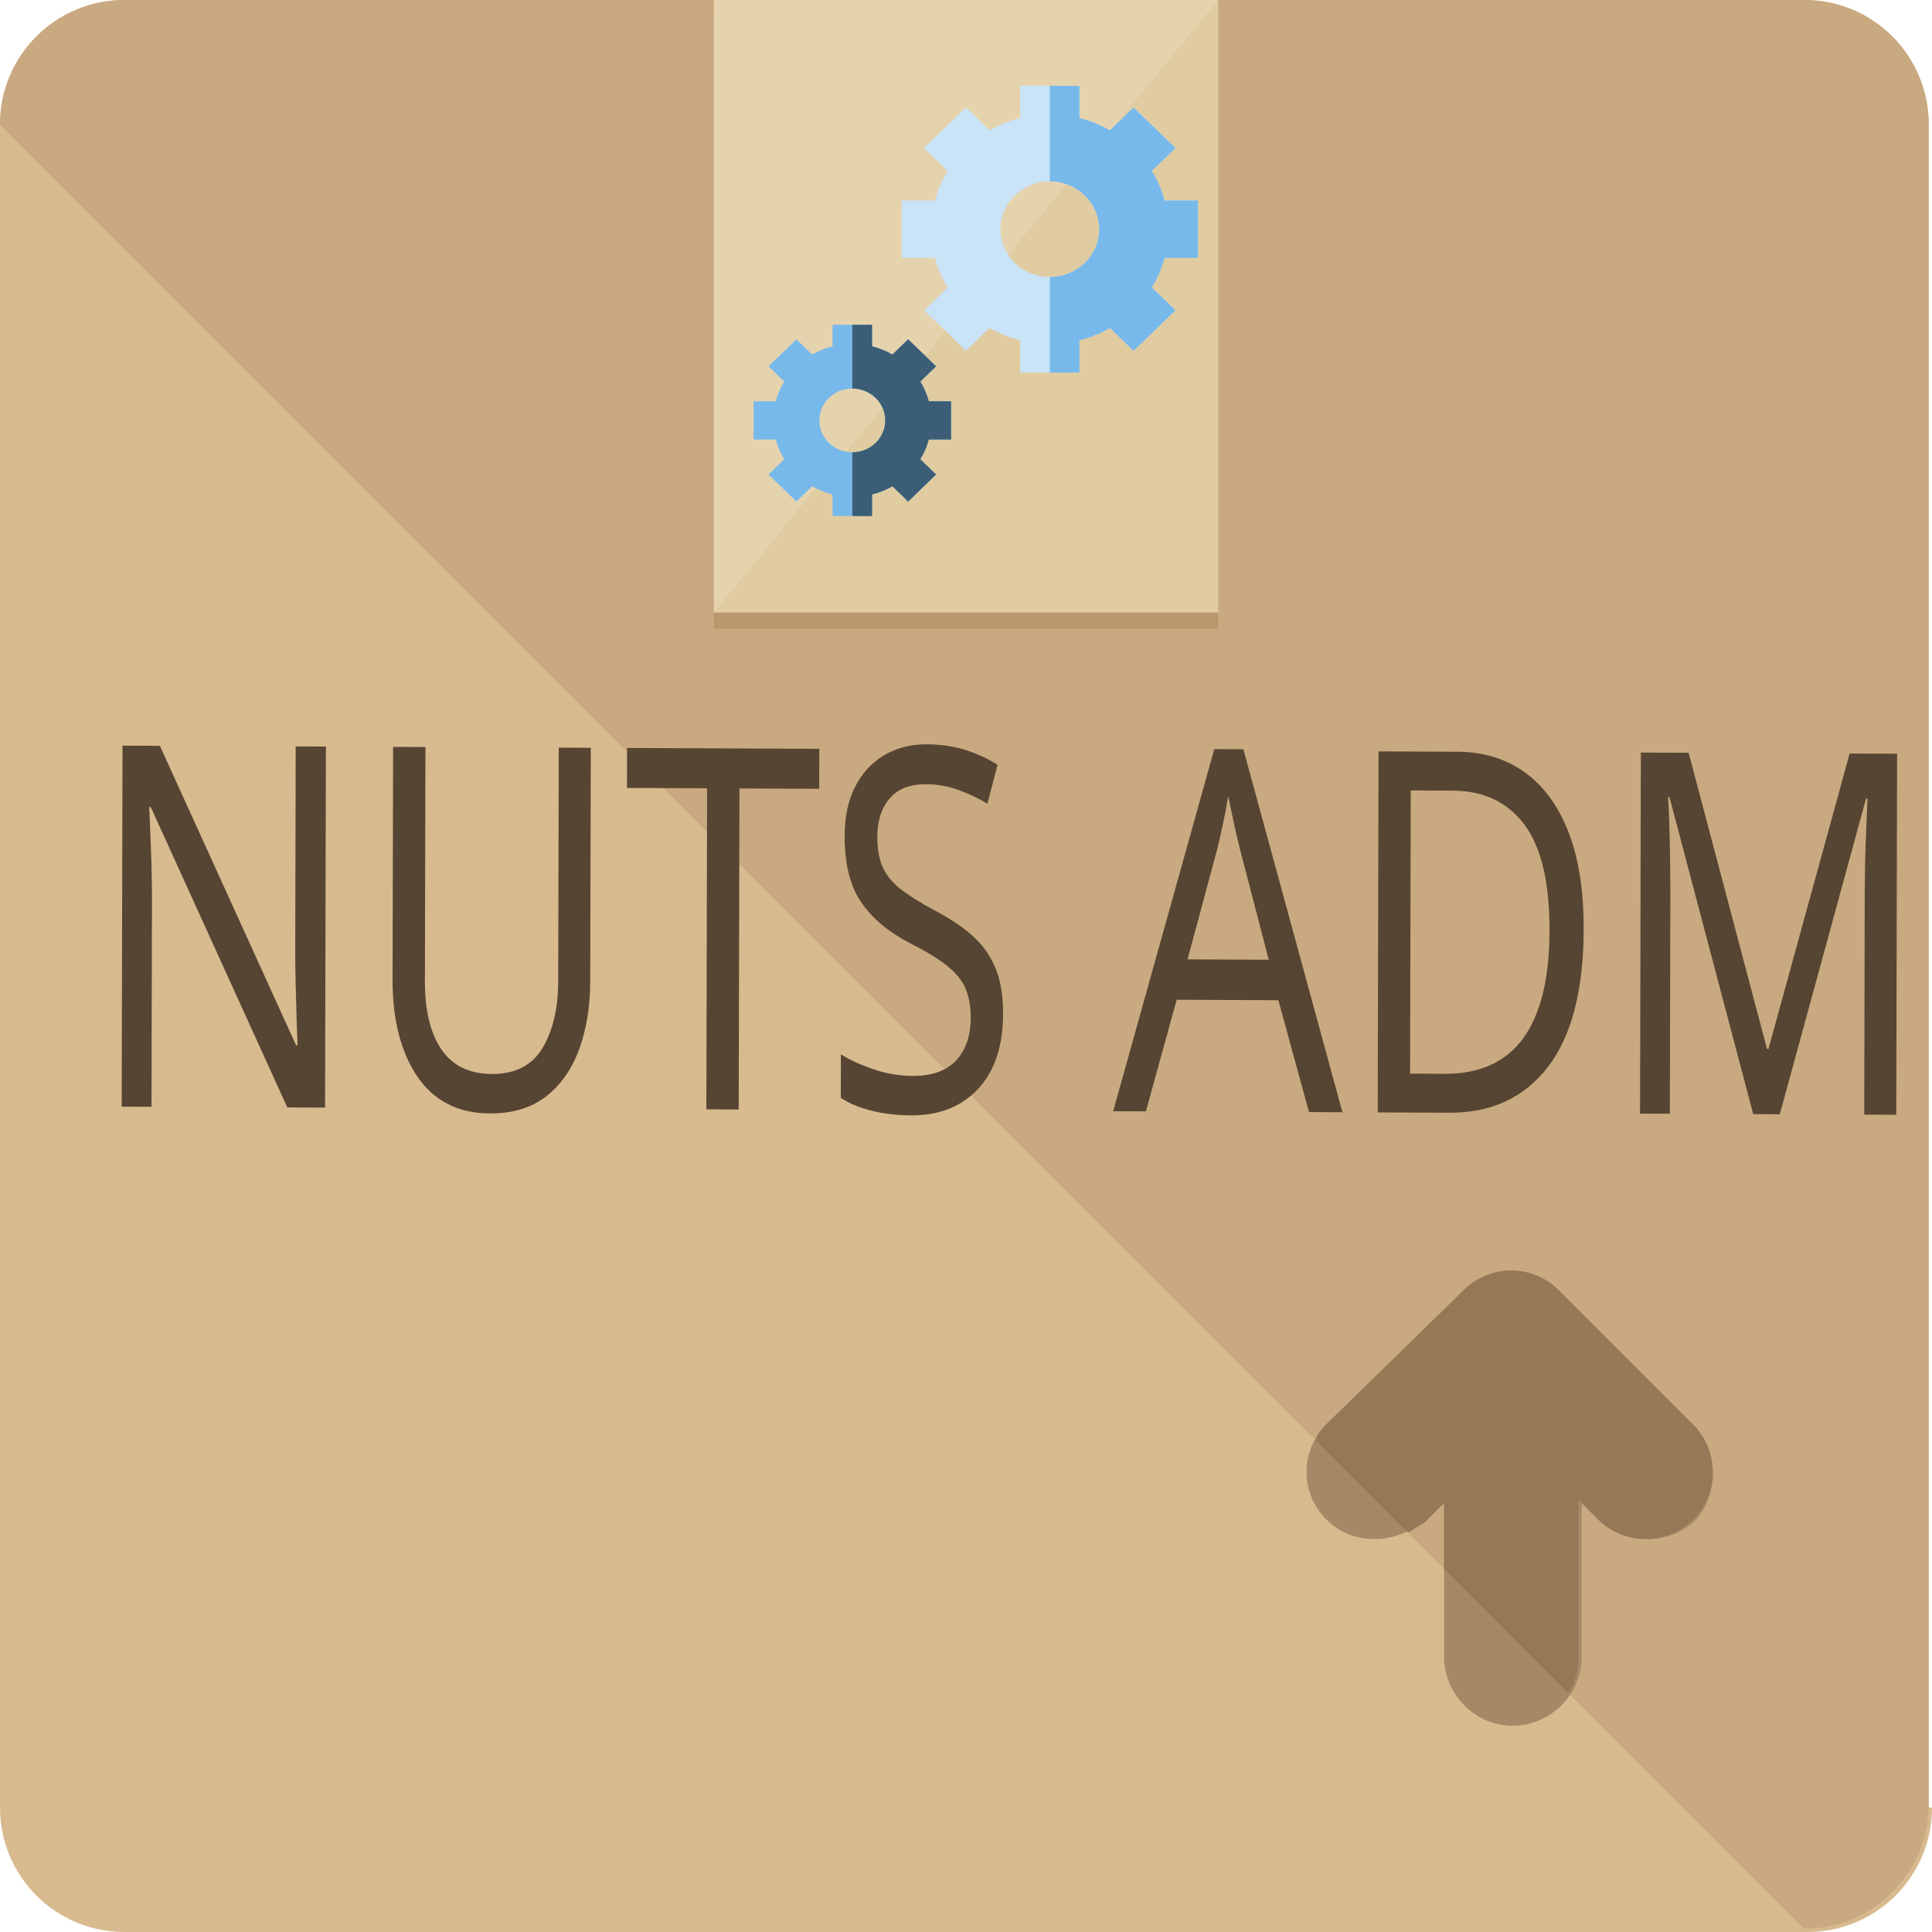
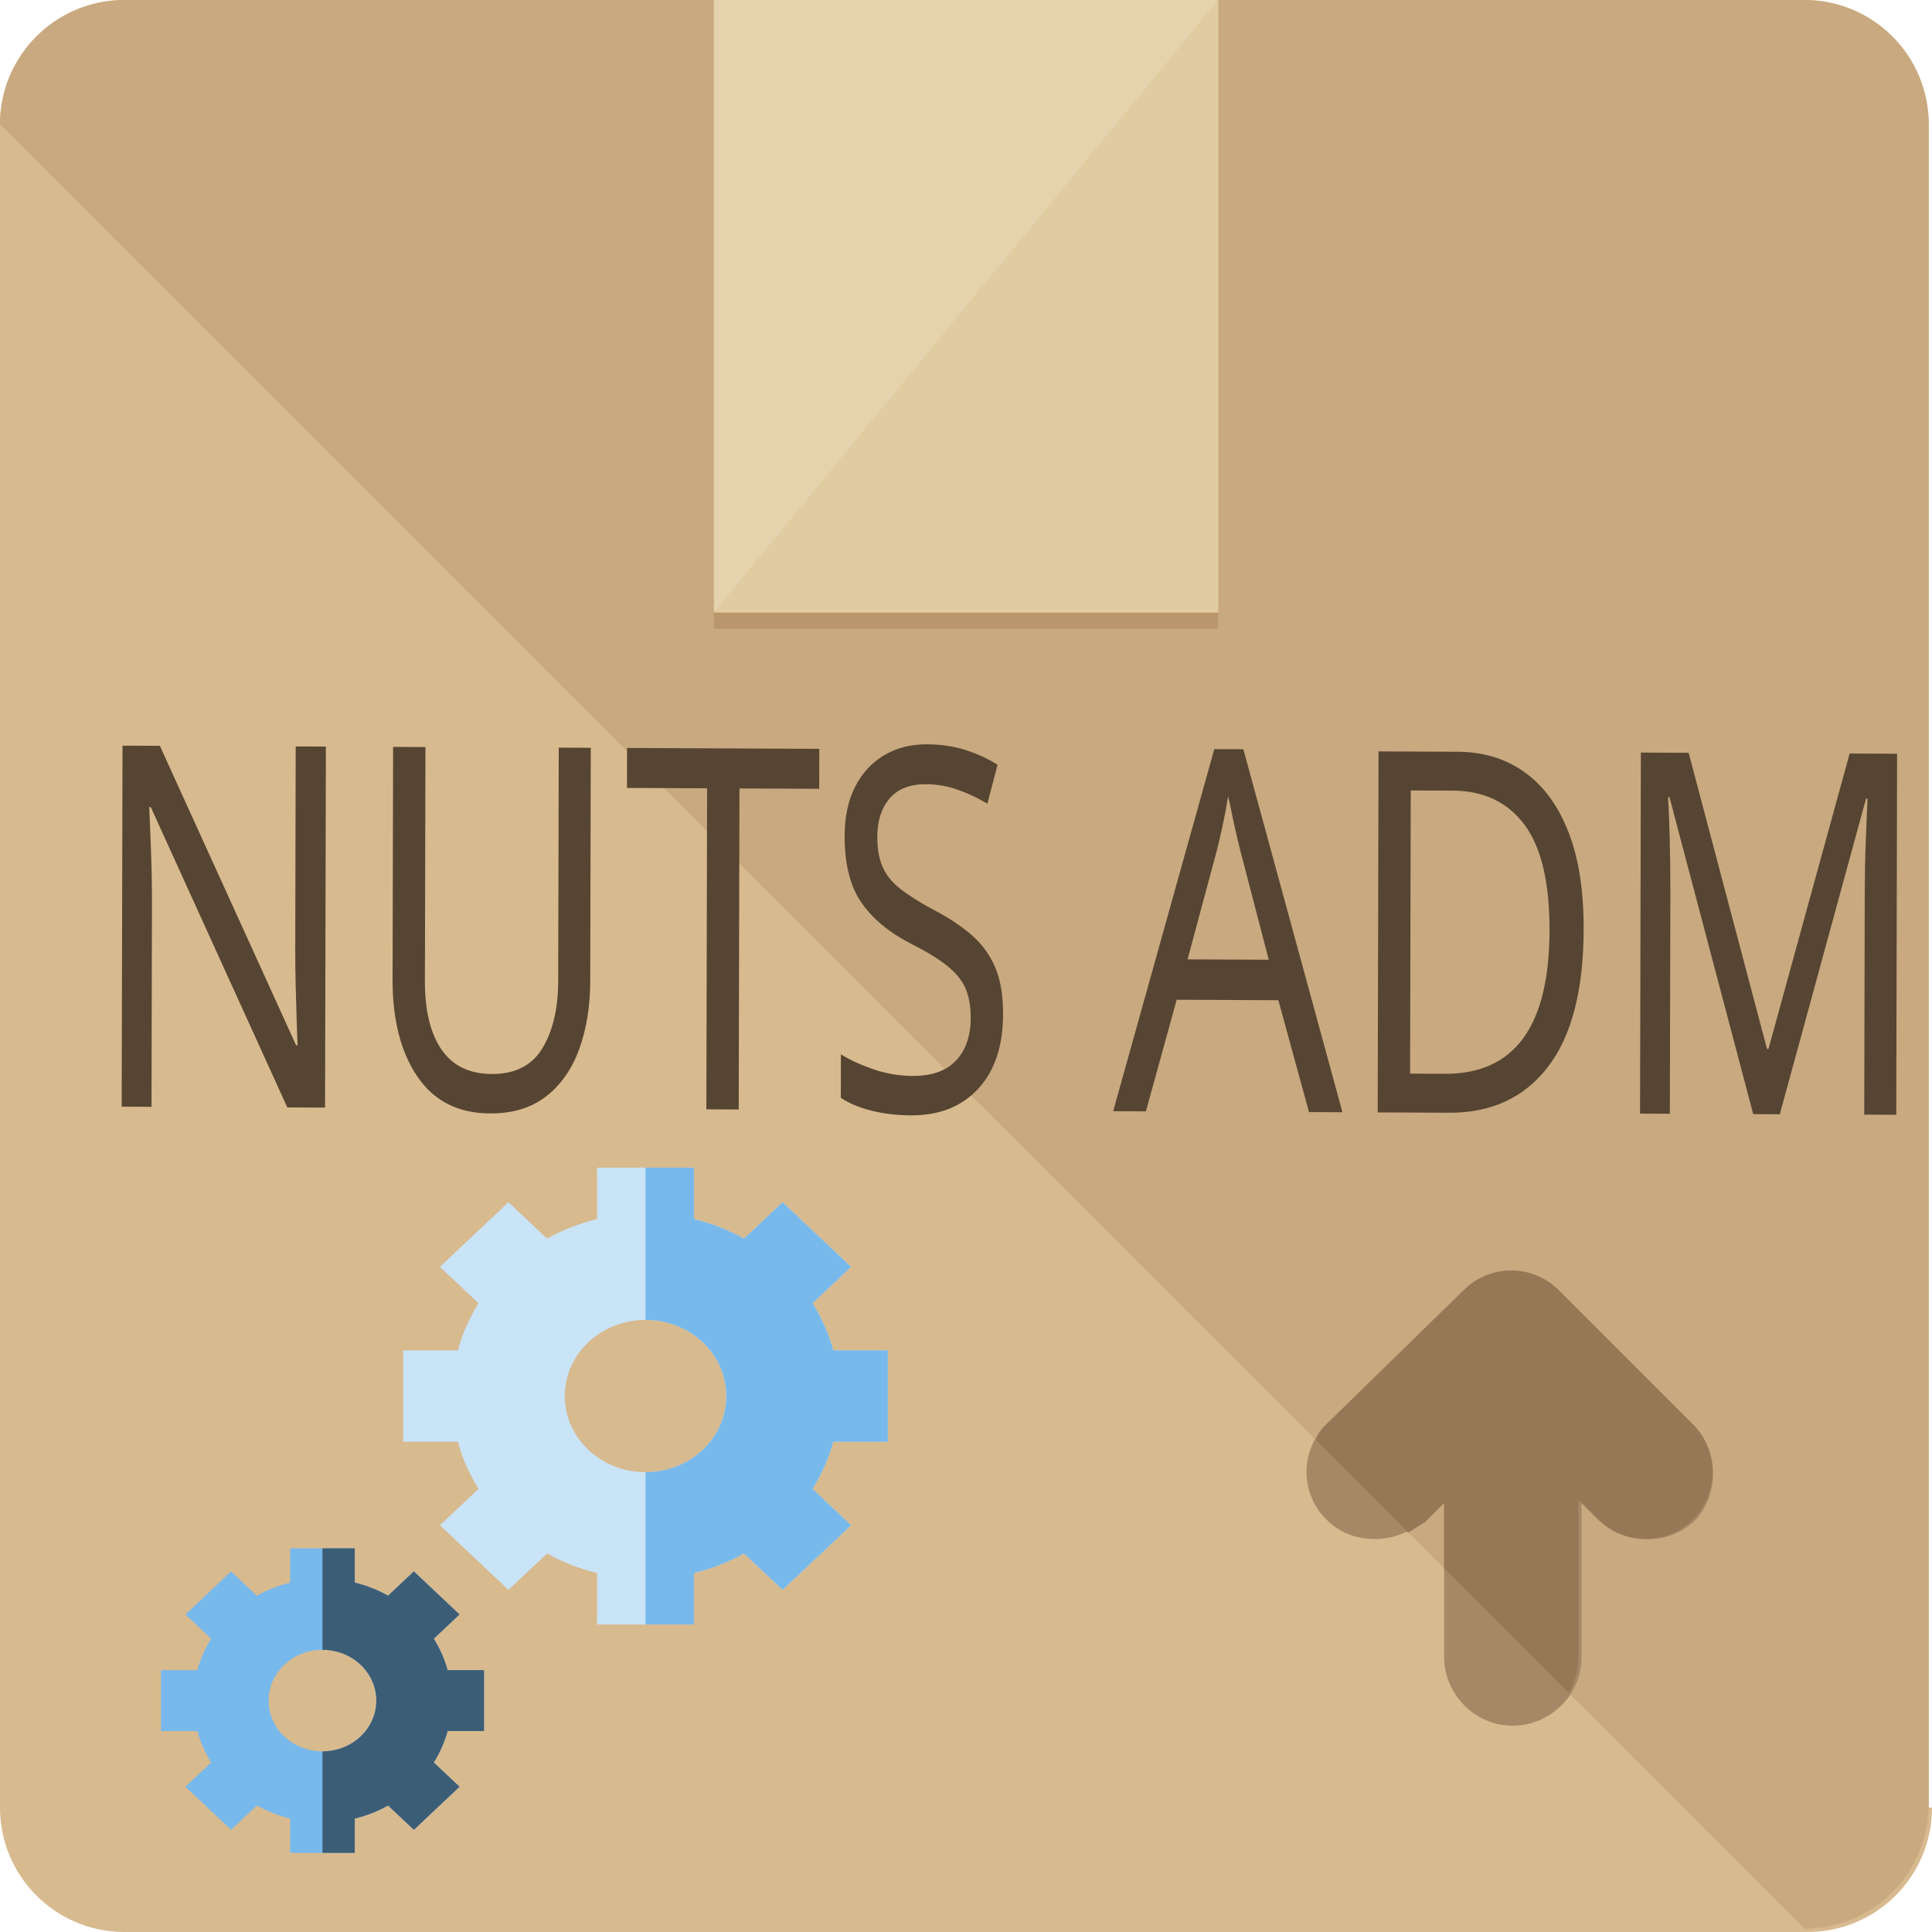
<svg xmlns="http://www.w3.org/2000/svg" version="1.1" id="Layer_1" x="0px" y="0px" viewBox="0 0 472 472" style="enable-background:new 0 0 472 472;" xml:space="preserve">
  <defs id="defs61" />
  <path style="fill:#D8BA8F;" d="M472,441.6c0,16.8-13.6,30.4-30.4,30.4H30.4C13.6,472,0,458.4,0,441.6V30.4C0,13.6,13.6,0,30.4,0  h410.4c16.8,0,30.4,13.6,30.4,30.4v411.2H472z" id="path2" />
  <path style="fill:#C9A97F;" d="M0,30.4C0,13.6,13.6,0,30.4,0h410.4c16.8,0,30.4,13.6,30.4,30.4v410.4c0,16.8-13.6,30.4-30.4,30.4" id="path4" />
  <rect x="174.4" y="4" style="fill:#BA966C;" width="123.2" height="149.6" id="rect6" />
  <rect x="174.4" style="fill:#E5D3AE;" width="123.2" height="149.6" id="rect8" />
  <polyline style="fill:#E0CCA0;" points="174.4,149.6 297.6,149.6 297.6,0 " id="polyline16" />
  <path style="fill:#A58967;" d="M413.6,348l-32.8-32.8c-6.4-6.4-16.8-6.4-23.2,0L324,348c-6.4,6.4-6.4,16.8,0,23.2  c3.2,3.2,7.2,4.8,12,4.8c4,0,8.8-1.6,12-4.8l4.8-4.8v38.4c0,8.8,7.2,16.8,16.8,16.8c8.8,0,16.8-7.2,16.8-16.8v-38.4l4.8,4.8  c6.4,6.4,16.8,6.4,23.2,0C420,364.8,420,354.4,413.6,348z" id="path24" />
  <path style="fill:#967857;" d="M380.8,315.2c-6.4-6.4-16.8-6.4-23.2,0L324,348c-0.8,0.8-2.4,2.4-2.4,4l22.4,22.4  c1.6-0.8,2.4-1.6,4-2.4l4.8-4.8v16l30.4,30.4c1.6-2.4,2.4-5.6,2.4-8.8v-38.4l4.8,4.8c6.4,6.4,16.8,6.4,23.2,0  c6.4-6.4,6.4-16.8,0-23.2L380.8,315.2z" id="path26" />
  <g id="g28">
</g>
  <g id="g30">
</g>
  <g id="g32">
</g>
  <g id="g34">
</g>
  <g id="g36">
</g>
  <g id="g38">
</g>
  <g id="g40">
</g>
  <g id="g42">
</g>
  <g id="g44">
</g>
  <g id="g46">
</g>
  <g id="g48">
</g>
  <g id="g50">
</g>
  <g id="g52">
</g>
  <g id="g54">
</g>
  <g id="g56">
</g>
  <text xml:space="preserve" style="font-style:normal;font-variant:normal;font-weight:bold;font-stretch:normal;font-size:104.143px;line-height:1.25;font-family:'Serto Batnan';-inkscape-font-specification:'Serto Batnan, Bold';font-variant-ligatures:normal;font-variant-caps:normal;font-variant-numeric:normal;font-variant-east-asian:normal;letter-spacing:0px;word-spacing:0px;fill:#564532;fill-opacity:1;stroke:none;stroke-width:1.58" x="25.892" y="227.822" id="text885" transform="matrix(0.8430579,0.0038509,-0.00273704,1.186146,0,0)">
    <tspan id="tspan883" x="25.892" y="227.822" style="font-style:normal;font-variant:normal;font-weight:normal;font-stretch:normal;font-size:104.143px;font-family:Impact;-inkscape-font-specification:'Impact, Normal';font-variant-ligatures:normal;font-variant-caps:normal;font-variant-numeric:normal;font-variant-east-asian:normal;fill:#564532;fill-opacity:1;stroke-width:1.58">NUTS ADMIN</tspan>
  </text>
  <g id="g6" transform="matrix(0.3631281,0,0,0.3158428,303.0156,148.6933)" />
  <g id="g8" transform="matrix(0.3631281,0,0,0.3158428,303.0156,148.6933)" />
  <g id="g10" transform="matrix(0.3631281,0,0,0.3158428,303.0156,148.6933)" />
  <g id="g12" transform="matrix(0.3631281,0,0,0.3158428,303.0156,148.6933)" />
  <g id="g14" transform="matrix(0.3631281,0,0,0.3158428,303.0156,148.6933)" />
  <g id="g16" transform="matrix(0.3631281,0,0,0.3158428,303.0156,148.6933)" />
  <g id="g18" transform="matrix(0.3631281,0,0,0.3158428,303.0156,148.6933)" />
  <g id="g20" transform="matrix(0.3631281,0,0,0.3158428,303.0156,148.6933)" />
  <g id="g22" transform="matrix(0.3631281,0,0,0.3158428,303.0156,148.6933)" />
  <g id="g24" transform="matrix(0.3631281,0,0,0.3158428,303.0156,148.6933)" />
  <g id="g26" transform="matrix(0.3631281,0,0,0.3158428,303.0156,148.6933)" />
  <g id="g28-7" transform="matrix(0.3631281,0,0,0.3158428,303.0156,148.6933)" />
  <g id="g30-5" transform="matrix(0.3631281,0,0,0.3158428,303.0156,148.6933)" />
  <g id="g32-3" transform="matrix(0.3631281,0,0,0.3158428,303.0156,148.6933)" />
  <g id="g34-5" transform="matrix(0.3631281,0,0,0.3158428,303.0156,148.6933)" />
-   <path style="fill:#78b9eb;stroke-width:0.209" d="m 224.847,93.219 3.846,-3.724 -6.823,-6.606 -3.846,3.723 c -1.536,-0.879 -3.206,-1.561 -4.977,-2.002 v -5.26 h -9.65 l 2e-4,5.26 c -1.771,0.442 -3.441,1.124 -4.977,2.002 l -3.846,-3.724 -6.823,6.607 3.846,3.723 c -0.908,1.487 -1.612,3.104 -2.068,4.819 h -5.433 v 9.343 l 5.433,-2.1e-4 c 0.456,1.715 1.16,3.332 2.067,4.819 l -3.846,3.724 6.823,6.606 3.846,-3.724 c 1.536,0.879 3.206,1.561 4.977,2.002 l 2e-4,5.261 h 9.649 v -5.261 c 1.771,-0.441 3.441,-1.123 4.977,-2.002 l 3.846,3.724 6.823,-6.606 -3.846,-3.723 c 0.908,-1.487 1.612,-3.104 2.068,-4.819 l 5.433,-4.1e-4 v -9.342 h -5.433 c -0.455,-1.715 -1.16,-3.332 -2.068,-4.819 z M 208.222,110.496 c -4.442,0 -8.042,-3.486 -8.042,-7.787 0,-4.301 3.6,-7.787 8.042,-7.787 4.441,0 8.042,3.486 8.042,7.787 0,4.301 -3.6,7.787 -8.042,7.787 z" id="path2-3" />
-   <path style="fill:#3c5d76;stroke-width:0.209" d="m 232.348,107.381 v -9.342 h -5.433 c -0.456,-1.715 -1.16,-3.332 -2.068,-4.819 l 3.846,-3.724 -6.823,-6.606 -3.846,3.723 c -1.536,-0.879 -3.206,-1.561 -4.977,-2.002 v -5.26 h -4.825 v 15.572 c 2.2e-4,0 2.2e-4,0 4.3e-4,0 4.441,0 8.042,3.486 8.042,7.787 0,4.301 -3.6,7.787 -8.042,7.787 -2.1e-4,0 -2.1e-4,0 -4.3e-4,0 v 15.573 h 4.825 v -5.261 c 1.771,-0.441 3.441,-1.123 4.977,-2.002 l 3.846,3.724 6.823,-6.606 -3.846,-3.723 c 0.908,-1.487 1.612,-3.104 2.068,-4.819 z" id="path4-7" />
-   <path style="fill:#c9e3f7;stroke-width:0.209" d="m 292.661,62.998 2.2e-4,-14.015 -8.149,-1.99e-4 c -0.684,-2.572 -1.736,-4.999 -3.098,-7.23 l 5.765,-5.582 -10.235,-9.911 -5.765,5.582 c -2.304,-1.318 -4.811,-2.337 -7.468,-2.999 v -7.891 h -14.476 v 7.89 c -2.656,0.662 -5.164,1.681 -7.467,3 l -5.766,-5.582 -10.236,9.911 5.766,5.582 c -1.362,2.231 -2.414,4.658 -3.098,7.23 h -8.149 v 14.016 h 8.149 c 0.683,2.572 1.736,5 3.098,7.23 l -5.765,5.582 10.236,9.911 5.765,-5.582 c 2.304,1.318 4.811,2.338 7.467,3 v 7.89 h 14.476 v -7.889 c 2.656,-0.662 5.164,-1.681 7.468,-3 l 5.765,5.582 10.236,-9.911 -5.765,-5.582 c 1.362,-2.231 2.414,-4.659 3.098,-7.231 z m -36.188,4.672 c -6.662,0 -12.063,-5.229 -12.063,-11.68 0,-6.451 5.401,-11.68 12.063,-11.68 6.662,0 12.063,5.229 12.063,11.68 0,6.451 -5.401,11.68 -12.063,11.68 z" id="path6" />
-   <path style="fill:#78b9eb;stroke-width:0.209" d="m 292.661,62.998 2.2e-4,-14.015 -8.149,-1.99e-4 c -0.684,-2.572 -1.736,-4.999 -3.098,-7.23 l 5.765,-5.582 -10.235,-9.911 -5.765,5.582 c -2.304,-1.318 -4.811,-2.337 -7.468,-2.999 v -7.891 h -7.238 v 23.359 c 6.662,0 12.063,5.229 12.063,11.68 0,6.451 -5.401,11.68 -12.063,11.68 v 23.358 h 7.237 v -7.889 c 2.656,-0.662 5.164,-1.681 7.468,-3 l 5.765,5.582 10.236,-9.911 -5.765,-5.582 c 1.362,-2.231 2.414,-4.659 3.098,-7.231 z" id="path8" />
+   <path style="fill:#78b9eb;stroke-width:0.337" d="m 105.974,400.353 6.291,-5.93 -11.161,-10.521 -6.291,5.93 c -2.513,-1.399 -5.245,-2.486 -8.142,-3.189 v -8.377 H 70.887 l 3.31e-4,8.377 c -2.897,0.704 -5.629,1.789 -8.142,3.189 l -6.291,-5.931 -11.161,10.522 6.292,5.93 c -1.485,2.369 -2.637,4.944 -3.382,7.675 h -8.887 v 14.879 l 8.888,-3.2e-4 c 0.745,2.731 1.897,5.306 3.382,7.675 l -6.291,5.931 11.161,10.521 6.292,-5.931 c 2.512,1.399 5.244,2.486 8.141,3.188 l 3.31e-4,8.378 h 15.784 v -8.378 c 2.897,-0.703 5.629,-1.789 8.142,-3.188 l 6.292,5.93 11.161,-10.521 -6.291,-5.93 c 1.485,-2.368 2.637,-4.944 3.382,-7.675 l 8.887,-6.5e-4 v -14.879 h -8.887 c -0.745,-2.731 -1.897,-5.307 -3.382,-7.675 z M 78.78,427.867 c -7.266,0 -13.155,-5.552 -13.155,-12.401 0,-6.849 5.89,-12.401 13.155,-12.401 7.265,0 13.155,5.552 13.155,12.401 0,6.849 -5.89,12.401 -13.155,12.401 z" id="path2-3" />
+   <path style="fill:#3c5d76;stroke-width:0.337" d="m 118.244,422.906 v -14.879 h -8.887 c -0.745,-2.731 -1.898,-5.306 -3.382,-7.675 l 6.291,-5.93 -11.161,-10.521 -6.291,5.93 c -2.513,-1.399 -5.245,-2.486 -8.142,-3.189 v -8.377 h -7.893 v 24.8 c 3.58e-4,0 3.58e-4,0 7.03e-4,0 7.265,0 13.155,5.552 13.155,12.401 0,6.849 -5.89,12.401 -13.155,12.401 -3.45e-4,0 -3.45e-4,0 -7.03e-4,0 v 24.801 h 7.892 v -8.378 c 2.897,-0.703 5.629,-1.789 8.142,-3.188 l 6.292,5.93 11.161,-10.521 -6.291,-5.93 c 1.485,-2.368 2.637,-4.944 3.382,-7.675 z" id="path4-7" />
+   <path style="fill:#c9e3f7;stroke-width:0.337" d="m 216.903,352.224 3.6e-4,-22.321 -13.33,-3.2e-4 c -1.119,-4.096 -2.84,-7.962 -5.067,-11.514 l 9.431,-8.89 -16.743,-15.783 -9.431,8.89 c -3.769,-2.099 -7.87,-3.723 -12.216,-4.777 v -12.566 h -23.679 v 12.566 c -4.345,1.054 -8.447,2.678 -12.215,4.777 l -9.432,-8.891 -16.744,15.783 9.431,8.89 c -2.227,3.552 -3.949,7.419 -5.068,11.515 H 98.513 v 22.321 h 13.33 c 1.118,4.096 2.84,7.963 5.067,11.515 l -9.431,8.89 16.744,15.784 9.431,-8.89 c 3.769,2.099 7.87,3.723 12.215,4.777 v 12.565 h 23.679 v -12.565 c 4.345,-1.054 8.447,-2.678 12.216,-4.777 l 9.431,8.89 16.744,-15.783 -9.431,-8.89 c 2.227,-3.552 3.949,-7.419 5.068,-11.516 z m -59.195,7.441 c -10.898,0 -19.733,-8.328 -19.733,-18.601 0,-10.273 8.835,-18.601 19.733,-18.601 10.898,0 19.733,8.328 19.733,18.601 0,10.273 -8.835,18.601 -19.733,18.601 z" id="path6" />
+   <path style="fill:#78b9eb;stroke-width:0.337" d="m 216.903,352.224 3.6e-4,-22.321 -13.33,-3.2e-4 c -1.119,-4.096 -2.84,-7.962 -5.067,-11.514 l 9.431,-8.89 -16.743,-15.783 -9.431,8.89 c -3.769,-2.099 -7.87,-3.723 -12.216,-4.777 v -12.566 h -11.84 v 37.201 c 10.898,0 19.733,8.328 19.733,18.601 0,10.273 -8.835,18.601 -19.733,18.601 v 37.2 h 11.838 v -12.565 c 4.345,-1.054 8.447,-2.678 12.216,-4.777 l 9.431,8.89 16.744,-15.783 -9.431,-8.89 c 2.227,-3.552 3.949,-7.419 5.068,-11.516 z" id="path8" />
  <g id="g10-5" transform="matrix(0.2120424,0,0,0.2053059,184.0959,20.95223)" />
  <g id="g12-9" transform="matrix(0.2120424,0,0,0.2053059,184.0959,20.95223)" />
  <g id="g14-2" transform="matrix(0.2120424,0,0,0.2053059,184.0959,20.95223)" />
  <g id="g16-2" transform="matrix(0.2120424,0,0,0.2053059,184.0959,20.95223)" />
  <g id="g18-8" transform="matrix(0.2120424,0,0,0.2053059,184.0959,20.95223)" />
  <g id="g20-9" transform="matrix(0.2120424,0,0,0.2053059,184.0959,20.95223)" />
  <g id="g22-7" transform="matrix(0.2120424,0,0,0.2053059,184.0959,20.95223)" />
  <g id="g24-3" transform="matrix(0.2120424,0,0,0.2053059,184.0959,20.95223)" />
  <g id="g26-6" transform="matrix(0.2120424,0,0,0.2053059,184.0959,20.95223)" />
  <g id="g28-1" transform="matrix(0.2120424,0,0,0.2053059,184.0959,20.95223)" />
  <g id="g30-2" transform="matrix(0.2120424,0,0,0.2053059,184.0959,20.95223)" />
  <g id="g32-9" transform="matrix(0.2120424,0,0,0.2053059,184.0959,20.95223)" />
  <g id="g34-3" transform="matrix(0.2120424,0,0,0.2053059,184.0959,20.95223)" />
  <g id="g36-1" transform="matrix(0.2120424,0,0,0.2053059,184.0959,20.95223)" />
  <g id="g38-9" transform="matrix(0.2120424,0,0,0.2053059,184.0959,20.95223)" />
</svg>
